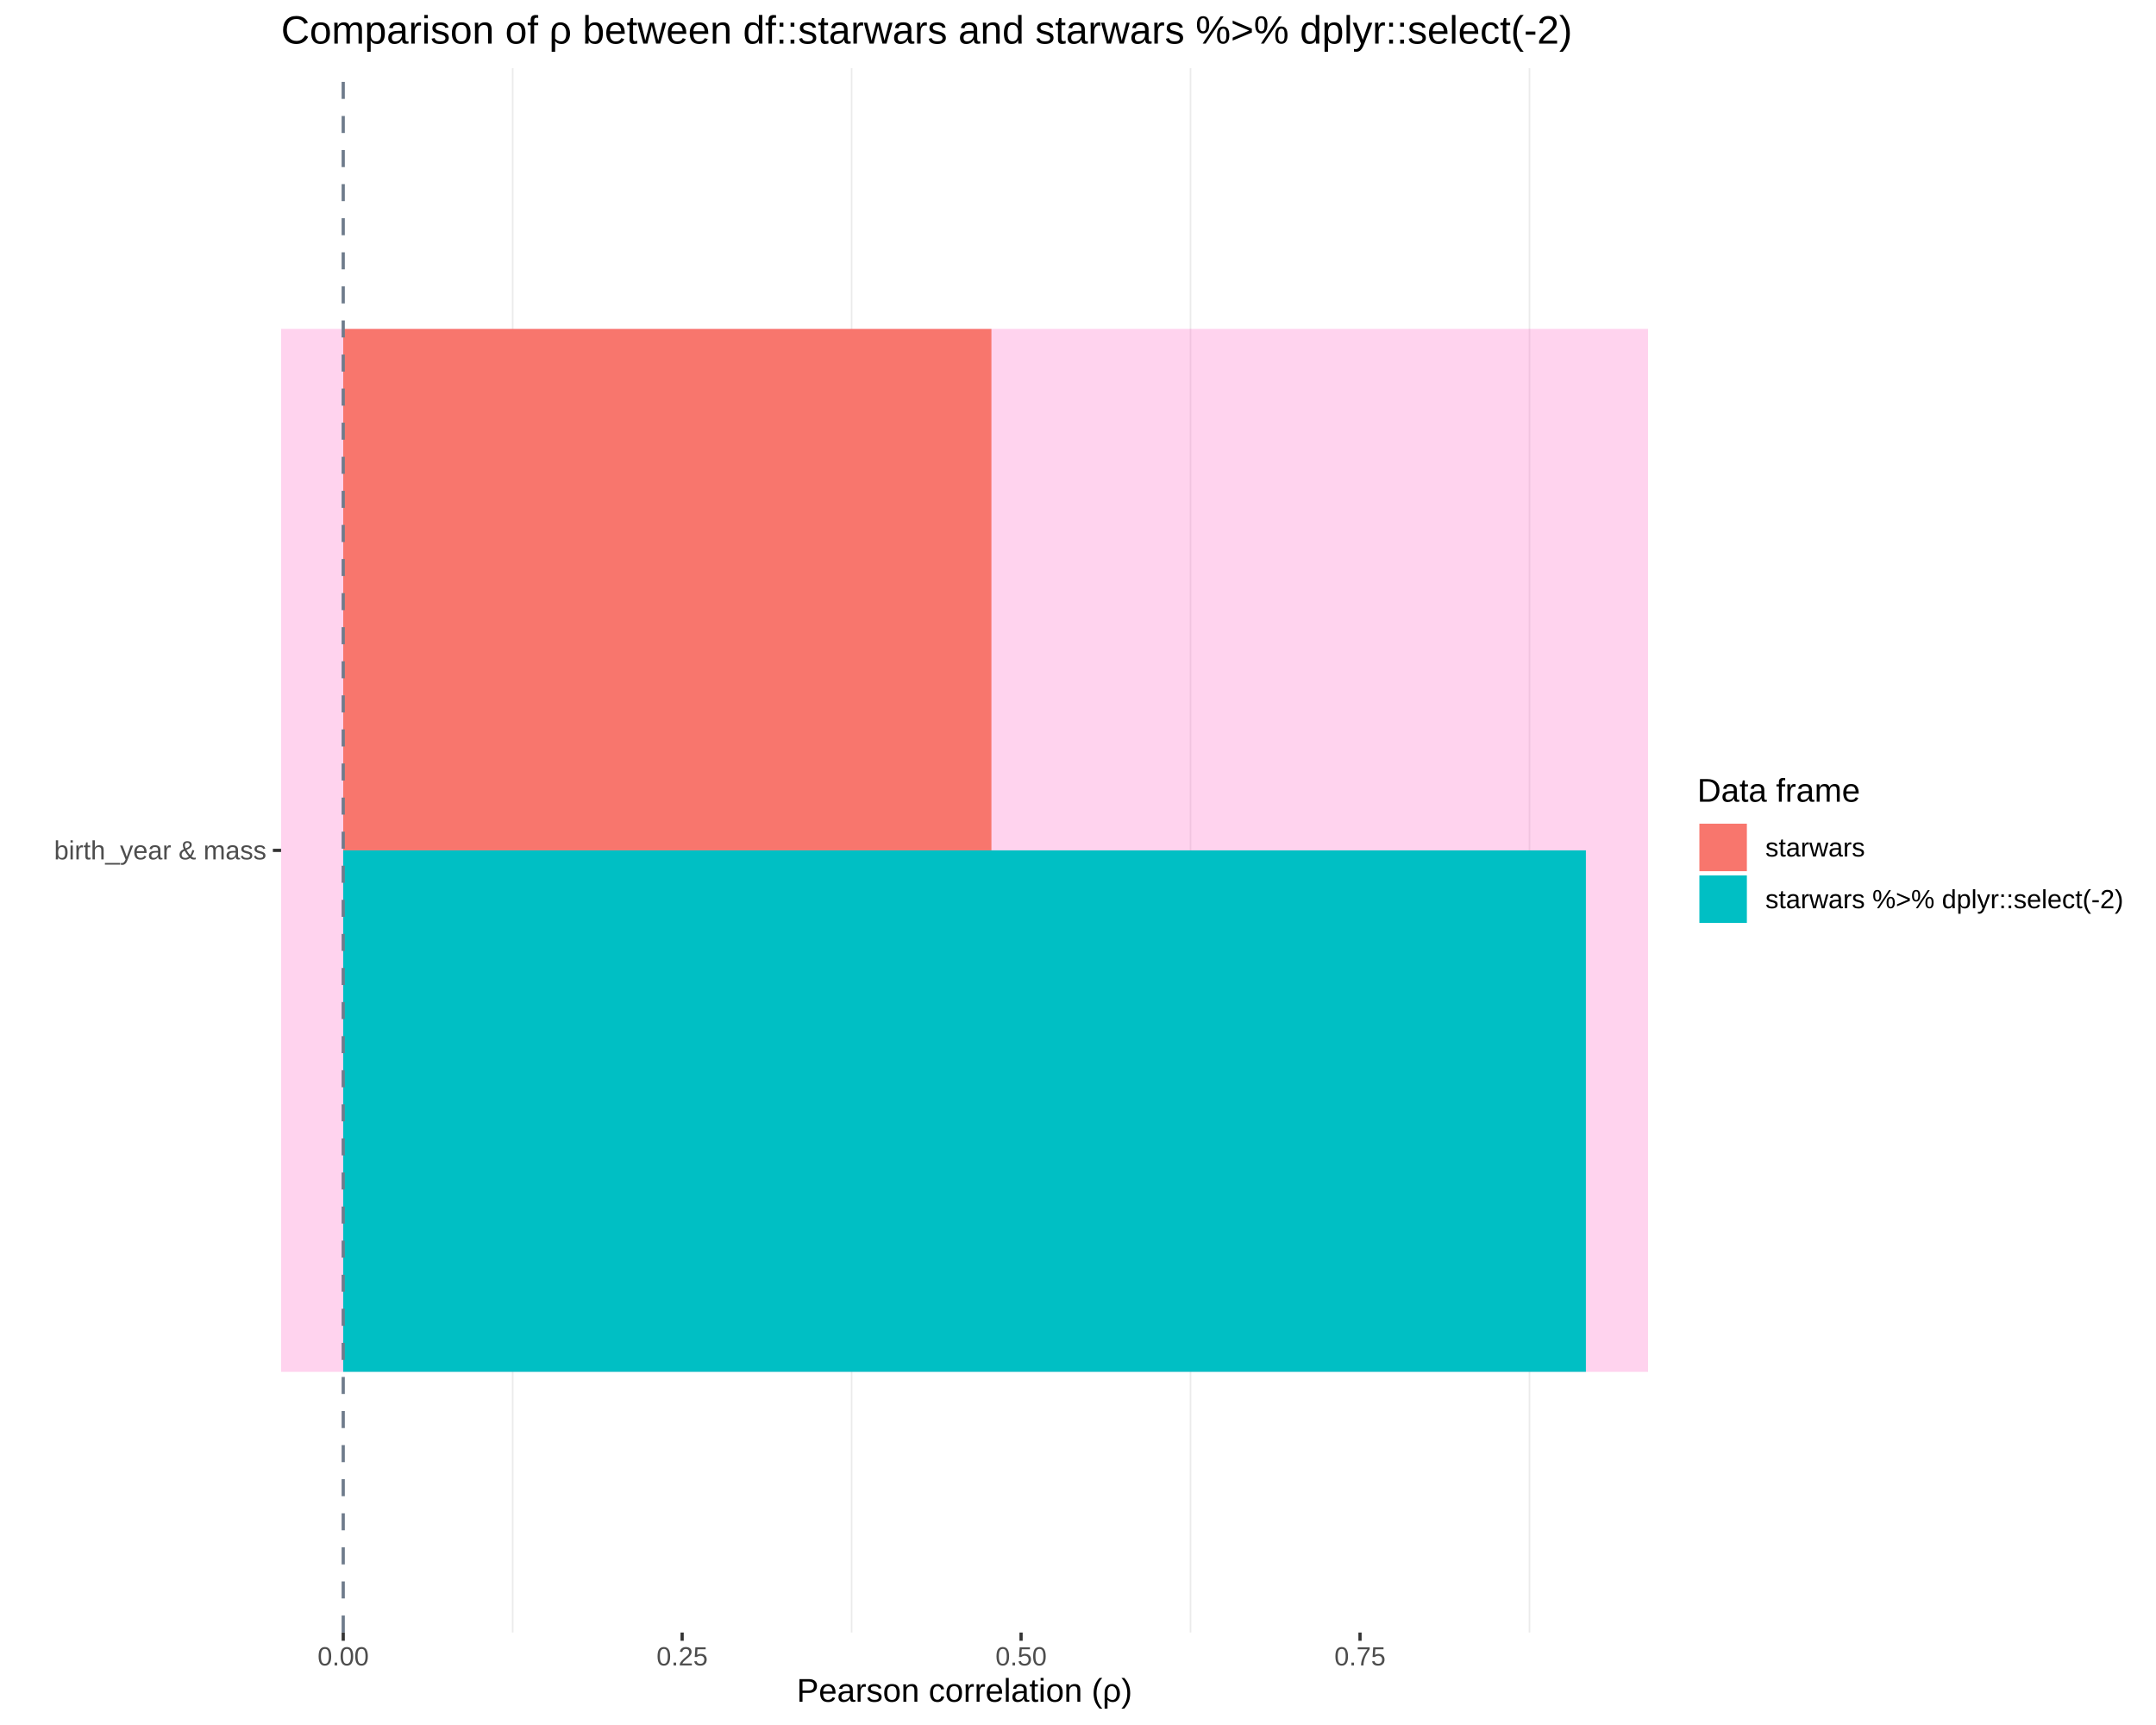
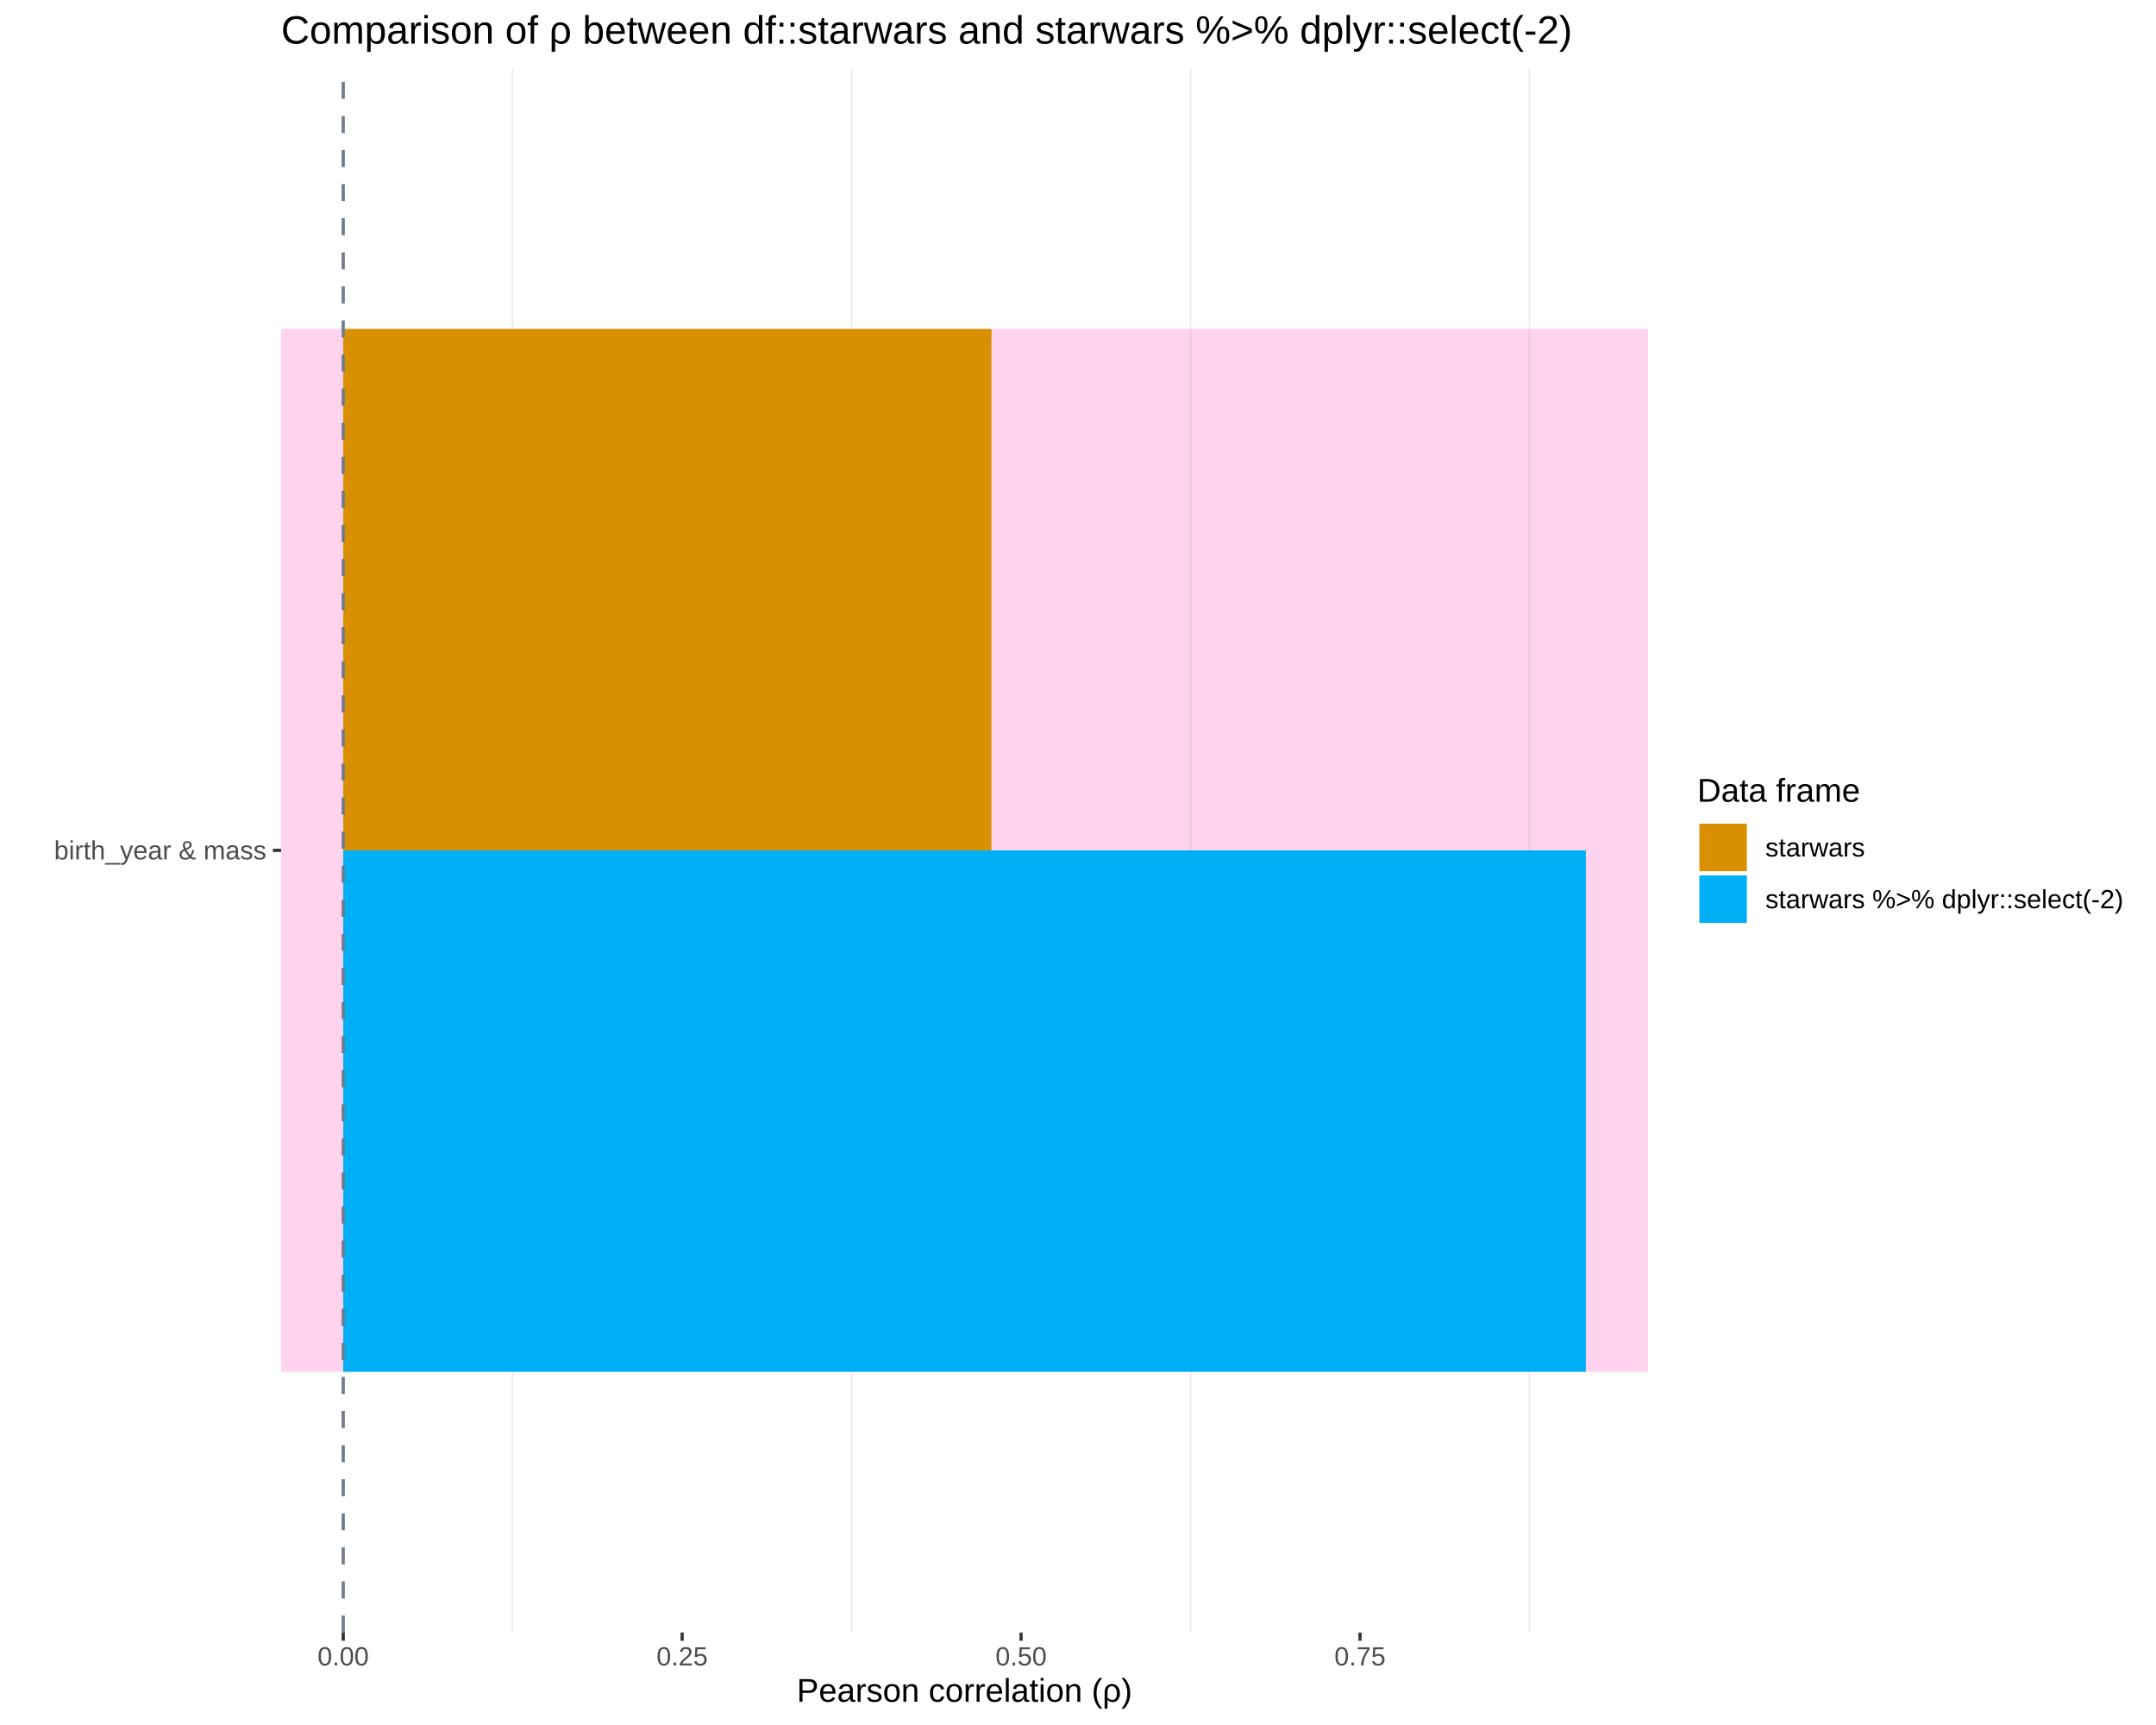
<svg xmlns="http://www.w3.org/2000/svg" viewBox="0 0 720.00 576.00">
  <defs>
    <style type="text/css">
    line, polyline, polygon, path, rect, circle {
      fill: none;
      stroke: #000000;
      stroke-linecap: round;
      stroke-linejoin: round;
      stroke-miterlimit: 10.00;
    }
  </style>
  </defs>
  <rect width="100%" height="100%" style="stroke: none; fill: #FFFFFF;" />
  <rect x="0.00" y="0.00" width="720.00" height="576.00" style="stroke-width: 1.07; stroke: #FFFFFF; fill: #FFFFFF;" />
  <defs>
    <clipPath id="cpOTMuODd8NTUwLjM2fDU0NS4xM3wyMi43Nw==">
      <rect x="93.87" y="22.77" width="456.49" height="522.36" />
    </clipPath>
  </defs>
  <rect x="93.87" y="22.77" width="456.49" height="522.36" style="stroke-width: 1.07; stroke: none; fill: #FFFFFF;" clip-path="url(#cpOTMuODd8NTUwLjM2fDU0NS4xM3wyMi43Nw==)" />
  <polyline points="171.21,545.13 171.21,22.77 " style="stroke-width: 0.53; stroke: #EBEBEB; stroke-linecap: butt;" clip-path="url(#cpOTMuODd8NTUwLjM2fDU0NS4xM3wyMi43Nw==)" />
  <polyline points="284.40,545.13 284.40,22.77 " style="stroke-width: 0.53; stroke: #EBEBEB; stroke-linecap: butt;" clip-path="url(#cpOTMuODd8NTUwLjM2fDU0NS4xM3wyMi43Nw==)" />
  <polyline points="397.58,545.13 397.58,22.77 " style="stroke-width: 0.53; stroke: #EBEBEB; stroke-linecap: butt;" clip-path="url(#cpOTMuODd8NTUwLjM2fDU0NS4xM3wyMi43Nw==)" />
  <polyline points="510.77,545.13 510.77,22.77 " style="stroke-width: 0.53; stroke: #EBEBEB; stroke-linecap: butt;" clip-path="url(#cpOTMuODd8NTUwLjM2fDU0NS4xM3wyMi43Nw==)" />
  <rect x="-790.87" y="109.83" width="1810.97" height="348.24" style="stroke-width: 1.07; stroke: none; stroke-linecap: square; stroke-linejoin: miter; fill: #FF61C3; fill-opacity: 0.15;" clip-path="url(#cpOTMuODd8NTUwLjM2fDU0NS4xM3wyMi43Nw==)" />
  <rect x="-790.87" y="109.83" width="1810.97" height="348.24" style="stroke-width: 1.07; stroke: none; stroke-linecap: square; stroke-linejoin: miter; fill: #FF61C3; fill-opacity: 0.15;" clip-path="url(#cpOTMuODd8NTUwLjM2fDU0NS4xM3wyMi43Nw==)" />
-   <rect x="114.62" y="109.83" width="216.47" height="174.12" style="stroke-width: 1.07; stroke: none; stroke-linecap: square; stroke-linejoin: miter; fill: #F8766D;" clip-path="url(#cpOTMuODd8NTUwLjM2fDU0NS4xM3wyMi43Nw==)" />
-   <rect x="114.62" y="283.95" width="414.99" height="174.12" style="stroke-width: 1.07; stroke: none; stroke-linecap: square; stroke-linejoin: miter; fill: #00BFC4;" clip-path="url(#cpOTMuODd8NTUwLjM2fDU0NS4xM3wyMi43Nw==)" />
+   <rect x="114.62" y="109.83" width="216.47" height="174.12" style="stroke-width: 1.07; stroke: none; stroke-linecap: square; stroke-linejoin: miter; fill: #D89000;" clip-path="url(#cpOTMuODd8NTUwLjM2fDU0NS4xM3wyMi43Nw==)" />
+   <rect x="114.62" y="283.95" width="414.99" height="174.12" style="stroke-width: 1.07; stroke: none; stroke-linecap: square; stroke-linejoin: miter; fill: #00B0F6;" clip-path="url(#cpOTMuODd8NTUwLjM2fDU0NS4xM3wyMi43Nw==)" />
  <line x1="114.62" y1="545.13" x2="114.62" y2="22.77" style="stroke-width: 1.07; stroke: #6E7B8B; stroke-dasharray: 5.69,5.69; stroke-linecap: butt;" clip-path="url(#cpOTMuODd8NTUwLjM2fDU0NS4xM3wyMi43Nw==)" />
  <defs>
    <clipPath id="cpMC4wMHw3MjAuMDB8NTc2LjAwfDAuMDA=">
      <rect x="0.00" y="0.00" width="720.00" height="576.00" />
    </clipPath>
  </defs>
  <g clip-path="url(#cpMC4wMHw3MjAuMDB8NTc2LjAwfDAuMDA=)">
    <text x="18.06" y="286.97" style="font-size: 8.80px; fill: #4D4D4D; font-family: Liberation Sans;" textLength="70.88px" lengthAdjust="spacingAndGlyphs">birth_year &amp; mass</text>
  </g>
  <polyline points="91.13,283.95 93.87,283.95 " style="stroke-width: 1.07; stroke: #333333; stroke-linecap: butt;" clip-path="url(#cpMC4wMHw3MjAuMDB8NTc2LjAwfDAuMDA=)" />
  <polyline points="114.62,547.87 114.62,545.13 " style="stroke-width: 1.07; stroke: #333333; stroke-linecap: butt;" clip-path="url(#cpMC4wMHw3MjAuMDB8NTc2LjAwfDAuMDA=)" />
  <polyline points="227.80,547.87 227.80,545.13 " style="stroke-width: 1.07; stroke: #333333; stroke-linecap: butt;" clip-path="url(#cpMC4wMHw3MjAuMDB8NTc2LjAwfDAuMDA=)" />
  <polyline points="340.99,547.87 340.99,545.13 " style="stroke-width: 1.07; stroke: #333333; stroke-linecap: butt;" clip-path="url(#cpMC4wMHw3MjAuMDB8NTc2LjAwfDAuMDA=)" />
  <polyline points="454.18,547.87 454.18,545.13 " style="stroke-width: 1.07; stroke: #333333; stroke-linecap: butt;" clip-path="url(#cpMC4wMHw3MjAuMDB8NTc2LjAwfDAuMDA=)" />
  <g clip-path="url(#cpMC4wMHw3MjAuMDB8NTc2LjAwfDAuMDA=)">
    <text x="106.06" y="556.11" style="font-size: 8.80px; fill: #4D4D4D; font-family: Liberation Sans;" textLength="17.11px" lengthAdjust="spacingAndGlyphs">0.00</text>
  </g>
  <g clip-path="url(#cpMC4wMHw3MjAuMDB8NTc2LjAwfDAuMDA=)">
    <text x="219.25" y="556.11" style="font-size: 8.80px; fill: #4D4D4D; font-family: Liberation Sans;" textLength="17.11px" lengthAdjust="spacingAndGlyphs">0.25</text>
  </g>
  <g clip-path="url(#cpMC4wMHw3MjAuMDB8NTc2LjAwfDAuMDA=)">
    <text x="332.44" y="556.11" style="font-size: 8.80px; fill: #4D4D4D; font-family: Liberation Sans;" textLength="17.11px" lengthAdjust="spacingAndGlyphs">0.50</text>
  </g>
  <g clip-path="url(#cpMC4wMHw3MjAuMDB8NTc2LjAwfDAuMDA=)">
    <text x="445.62" y="556.11" style="font-size: 8.80px; fill: #4D4D4D; font-family: Liberation Sans;" textLength="17.11px" lengthAdjust="spacingAndGlyphs">0.75</text>
  </g>
  <g clip-path="url(#cpMC4wMHw3MjAuMDB8NTc2LjAwfDAuMDA=)">
    <text x="266.08" y="568.24" style="font-size: 11.00px; font-family: Liberation Sans;" textLength="112.06px" lengthAdjust="spacingAndGlyphs">Pearson correlation (ρ)</text>
  </g>
  <rect x="561.32" y="253.53" width="153.20" height="60.84" style="stroke-width: 1.07; stroke: none; fill: #FFFFFF;" clip-path="url(#cpMC4wMHw3MjAuMDB8NTc2LjAwfDAuMDA=)" />
  <g clip-path="url(#cpMC4wMHw3MjAuMDB8NTc2LjAwfDAuMDA=)">
    <text x="566.80" y="267.71" style="font-size: 11.00px; font-family: Liberation Sans;" textLength="54.44px" lengthAdjust="spacingAndGlyphs">Data frame</text>
  </g>
  <rect x="566.80" y="274.33" width="17.28" height="17.28" style="stroke-width: 1.07; stroke: none; fill: #FFFFFF;" clip-path="url(#cpMC4wMHw3MjAuMDB8NTc2LjAwfDAuMDA=)" />
-   <rect x="567.51" y="275.04" width="15.86" height="15.86" style="stroke-width: 1.07; stroke: none; stroke-linecap: square; stroke-linejoin: miter; fill: #F8766D;" clip-path="url(#cpMC4wMHw3MjAuMDB8NTc2LjAwfDAuMDA=)" />
+   <rect x="567.51" y="275.04" width="15.86" height="15.86" style="stroke-width: 1.07; stroke: none; stroke-linecap: square; stroke-linejoin: miter; fill: #D89000;" clip-path="url(#cpMC4wMHw3MjAuMDB8NTc2LjAwfDAuMDA=)" />
  <rect x="566.80" y="291.61" width="17.28" height="17.28" style="stroke-width: 1.07; stroke: none; fill: #FFFFFF;" clip-path="url(#cpMC4wMHw3MjAuMDB8NTc2LjAwfDAuMDA=)" />
-   <rect x="567.51" y="292.32" width="15.86" height="15.86" style="stroke-width: 1.07; stroke: none; stroke-linecap: square; stroke-linejoin: miter; fill: #00BFC4;" clip-path="url(#cpMC4wMHw3MjAuMDB8NTc2LjAwfDAuMDA=)" />
+   <rect x="567.51" y="292.32" width="15.86" height="15.86" style="stroke-width: 1.07; stroke: none; stroke-linecap: square; stroke-linejoin: miter; fill: #00B0F6;" clip-path="url(#cpMC4wMHw3MjAuMDB8NTc2LjAwfDAuMDA=)" />
  <g clip-path="url(#cpMC4wMHw3MjAuMDB8NTc2LjAwfDAuMDA=)">
    <text x="589.56" y="286.00" style="font-size: 8.80px; font-family: Liberation Sans;" textLength="33.23px" lengthAdjust="spacingAndGlyphs">starwars</text>
  </g>
  <g clip-path="url(#cpMC4wMHw3MjAuMDB8NTc2LjAwfDAuMDA=)">
    <text x="589.56" y="303.28" style="font-size: 8.80px; font-family: Liberation Sans;" textLength="119.48px" lengthAdjust="spacingAndGlyphs">starwars %&gt;% dplyr::select(-2)</text>
  </g>
  <g clip-path="url(#cpMC4wMHw3MjAuMDB8NTc2LjAwfDAuMDA=)">
    <text x="93.87" y="14.56" style="font-size: 13.20px; font-family: Liberation Sans;" textLength="430.52px" lengthAdjust="spacingAndGlyphs">Comparison of ρ between df::starwars and starwars %&gt;% dplyr::select(-2)</text>
  </g>
</svg>
